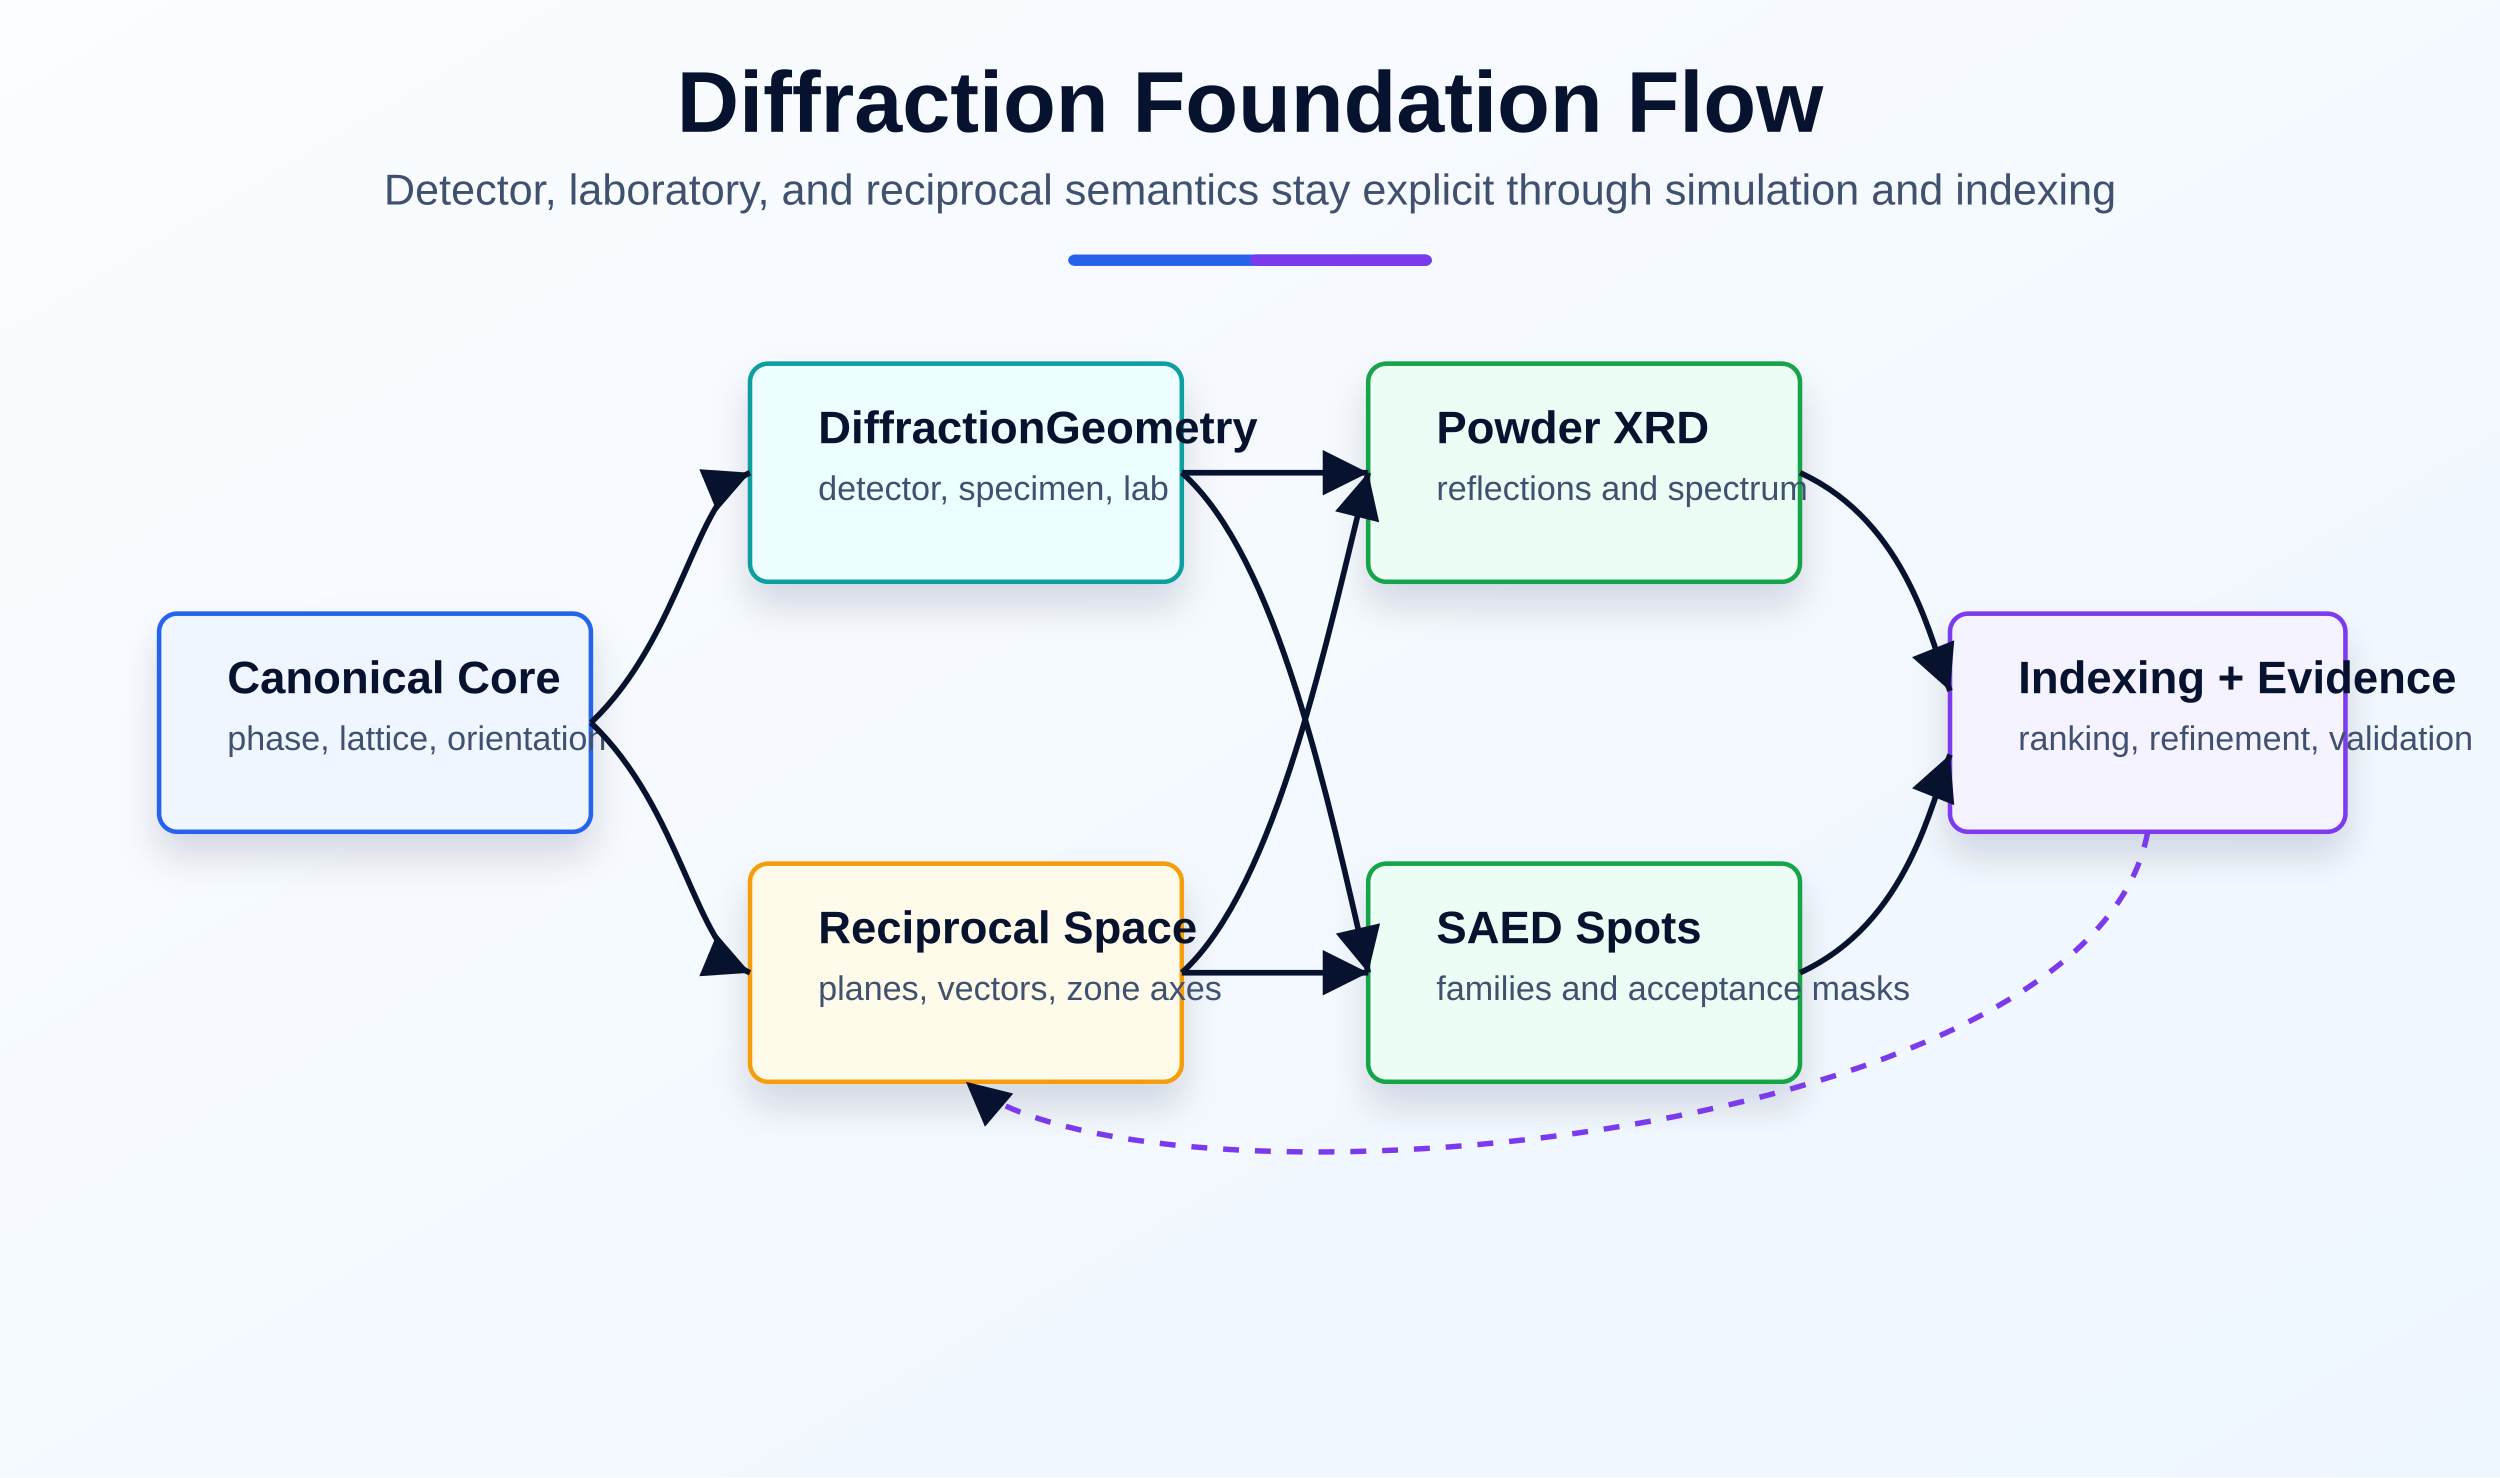
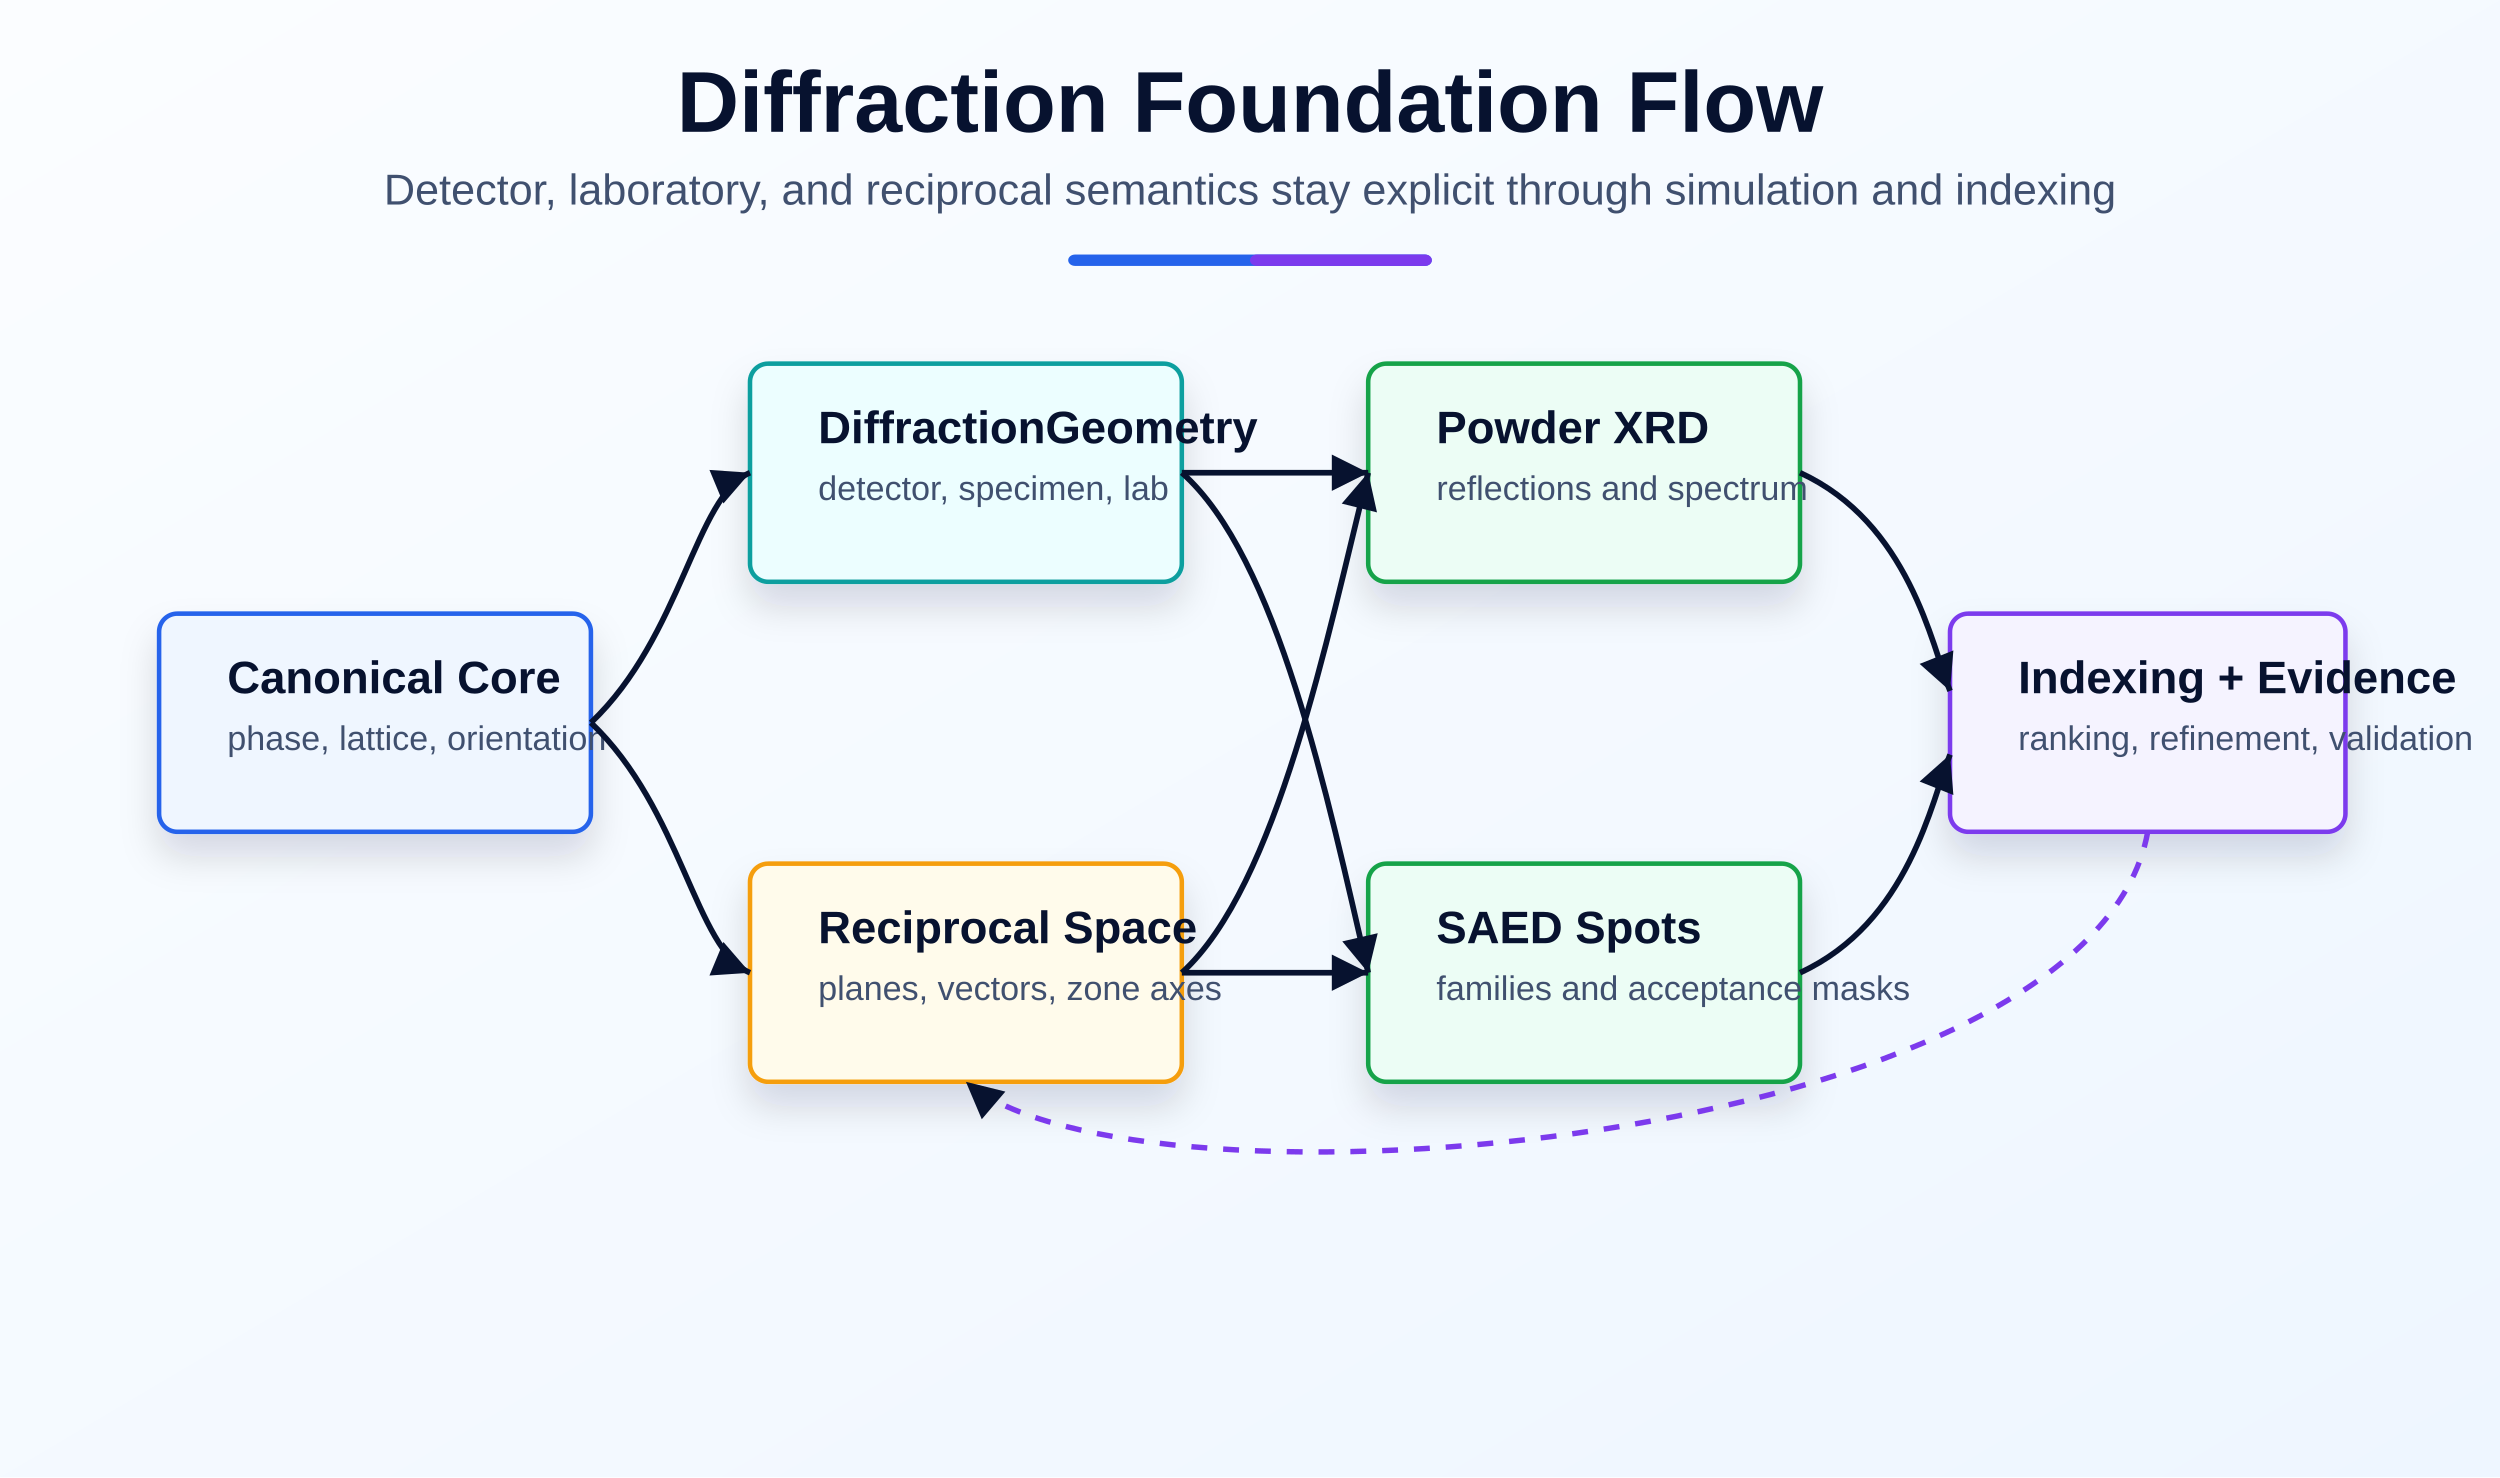
<svg xmlns="http://www.w3.org/2000/svg" width="1100" height="650" viewBox="0 0 1100 650" role="img" aria-labelledby="title desc">
  <defs>
    <linearGradient id="bg" x1="0" x2="1" y1="0" y2="1">
      <stop stop-color="#fbfdff" />
      <stop offset="1" stop-color="#eef6ff" />
    </linearGradient>
    <filter id="shadow" x="-20%" y="-20%" width="140%" height="150%">
      <feDropShadow dx="0" dy="10" stdDeviation="8" flood-color="#07122f" flood-opacity="0.14" />
    </filter>
-     <marker id="arrow" markerWidth="12" markerHeight="12" refX="10" refY="6" orient="auto">
-       <path d="M2,2 L10,6 L2,10 Z" fill="#07122f" />
+     <marker markerUnits="userSpaceOnUse" id="arrow" markerWidth="24.00" markerHeight="24.00" refX="20.00" refY="12.00" orient="auto">
+       <path d="M4.00,4.00 L20.00,12.00 L4.00,20.00 Z" fill="#07122f" />
    </marker>
    <style>.title{font:700 38px Arial, Helvetica, sans-serif;fill:#07122f}.subtitle{font:19px Arial, Helvetica, sans-serif;fill:#40506f}.label{font:700 20px Arial, Helvetica, sans-serif;fill:#07122f}.body{font:15px Arial, Helvetica, sans-serif;fill:#40506f}.card{rx:8;filter:url(#shadow);stroke-width:2}.arrow{fill:none;stroke:#07122f;stroke-width:2.5;marker-end:url(#arrow)}.dash{fill:none;stroke:#7c3aed;stroke-width:2.4;stroke-dasharray:7 7;marker-end:url(#arrow)}</style>
  </defs>
  <rect width="1100" height="650" fill="url(#bg)" />
  <text x="550" y="58" text-anchor="middle" class="title">Diffraction Foundation Flow</text>
  <text x="550" y="90" text-anchor="middle" class="subtitle">Detector, laboratory, and reciprocal semantics stay explicit through simulation and indexing</text>
  <rect x="470" y="112" width="160" height="5" rx="3" fill="#2563eb" />
  <rect x="550" y="112" width="80" height="5" rx="3" fill="#7c3aed" />
  <rect x="70" y="270" width="190" height="96" class="card" fill="#eff6ff" stroke="#2563eb" />
  <text x="100" y="305" class="label">Canonical Core</text>
  <text x="100" y="330" class="body">phase, lattice, orientation</text>
  <rect x="330" y="160" width="190" height="96" class="card" fill="#ecfeff" stroke="#0f9f9f" />
  <text x="360" y="195" class="label">DiffractionGeometry</text>
  <text x="360" y="220" class="body">detector, specimen, lab</text>
  <rect x="330" y="380" width="190" height="96" class="card" fill="#fffbeb" stroke="#f59e0b" />
  <text x="360" y="415" class="label">Reciprocal Space</text>
  <text x="360" y="440" class="body">planes, vectors, zone axes</text>
  <rect x="602" y="160" width="190" height="96" class="card" fill="#ecfdf5" stroke="#16a34a" />
  <text x="632" y="195" class="label">Powder XRD</text>
  <text x="632" y="220" class="body">reflections and spectrum</text>
  <rect x="602" y="380" width="190" height="96" class="card" fill="#ecfdf5" stroke="#16a34a" />
  <text x="632" y="415" class="label">SAED Spots</text>
  <text x="632" y="440" class="body">families and acceptance masks</text>
  <rect x="858" y="270" width="174" height="96" class="card" fill="#f5f3ff" stroke="#7c3aed" />
  <text x="888" y="305" class="label">Indexing + Evidence</text>
  <text x="888" y="330" class="body">ranking, refinement, validation</text>
  <path class="arrow" d="M260 318 C300 280 306 218 330 208" />
  <path class="arrow" d="M260 318 C300 356 306 418 330 428" />
  <path class="arrow" d="M520 208 H602" />
  <path class="arrow" d="M520 428 H602" />
  <path class="arrow" d="M520 208 C562 245 584 350 602 428" />
  <path class="arrow" d="M520 428 C562 390 584 280 602 208" />
  <path class="arrow" d="M792 208 C840 230 850 284 858 304" />
  <path class="arrow" d="M792 428 C840 406 850 352 858 332" />
  <path class="dash" d="M945 366 C920 505 500 540 425 476" />
</svg>
